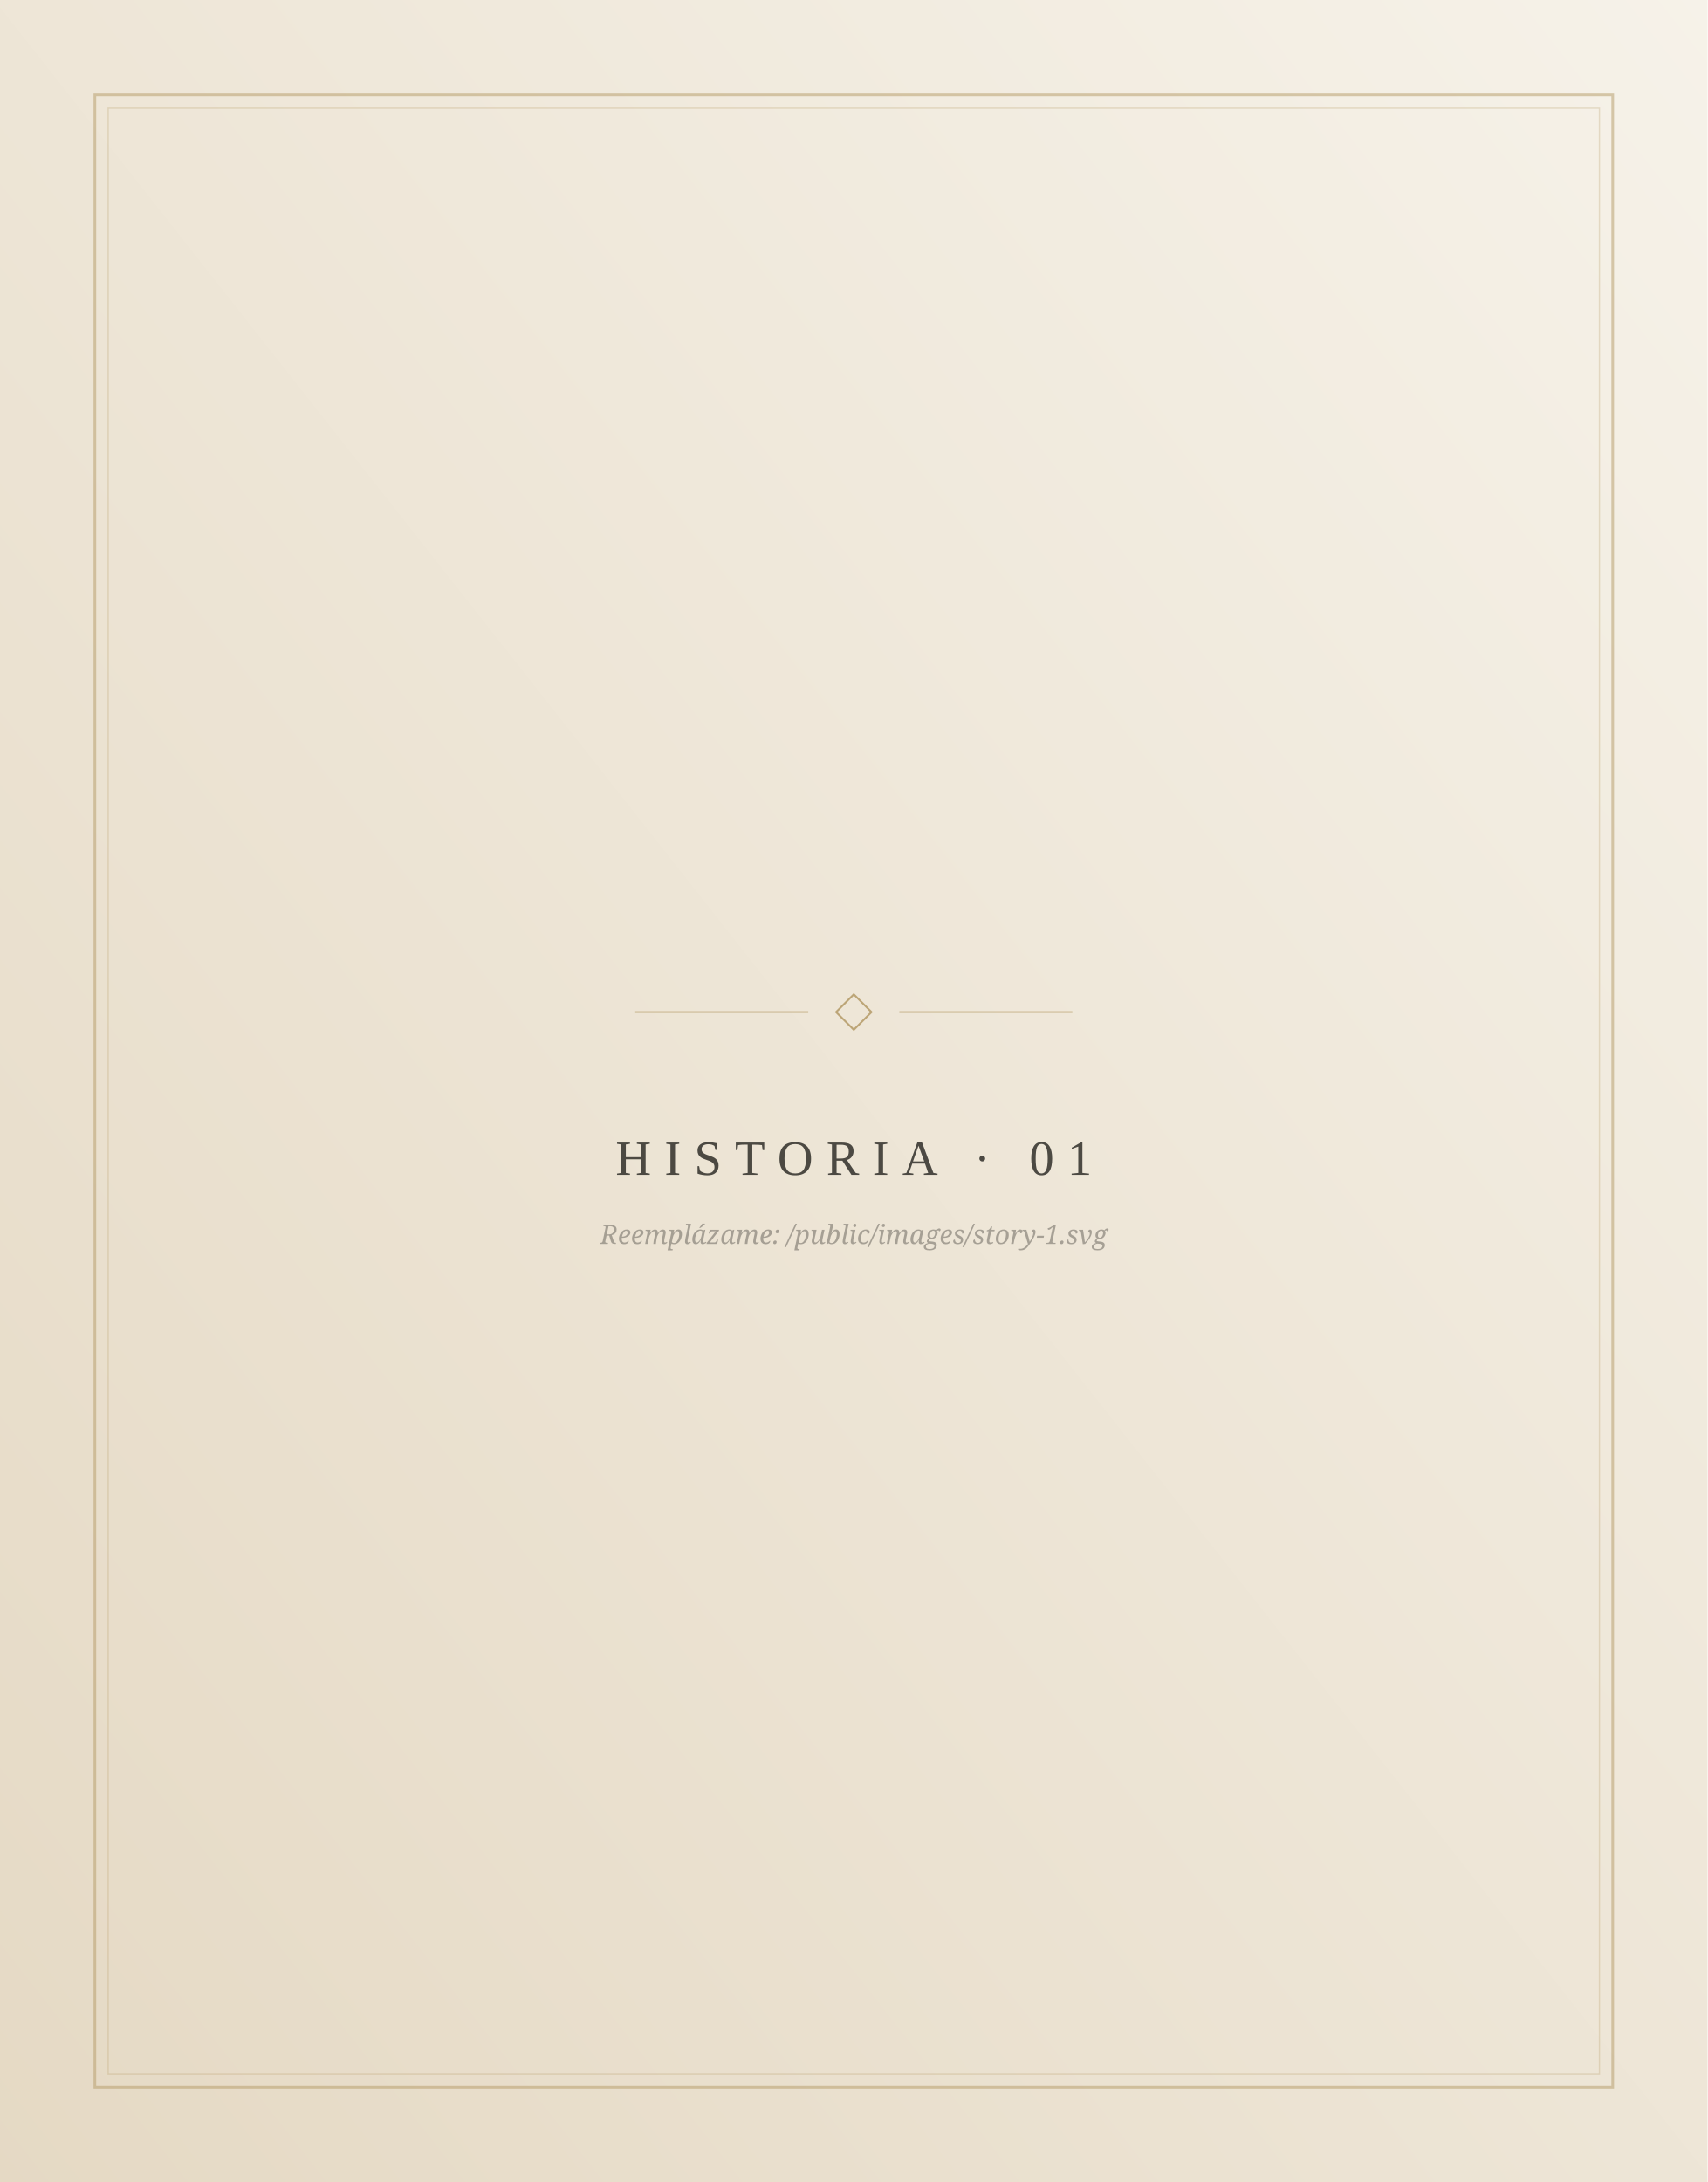
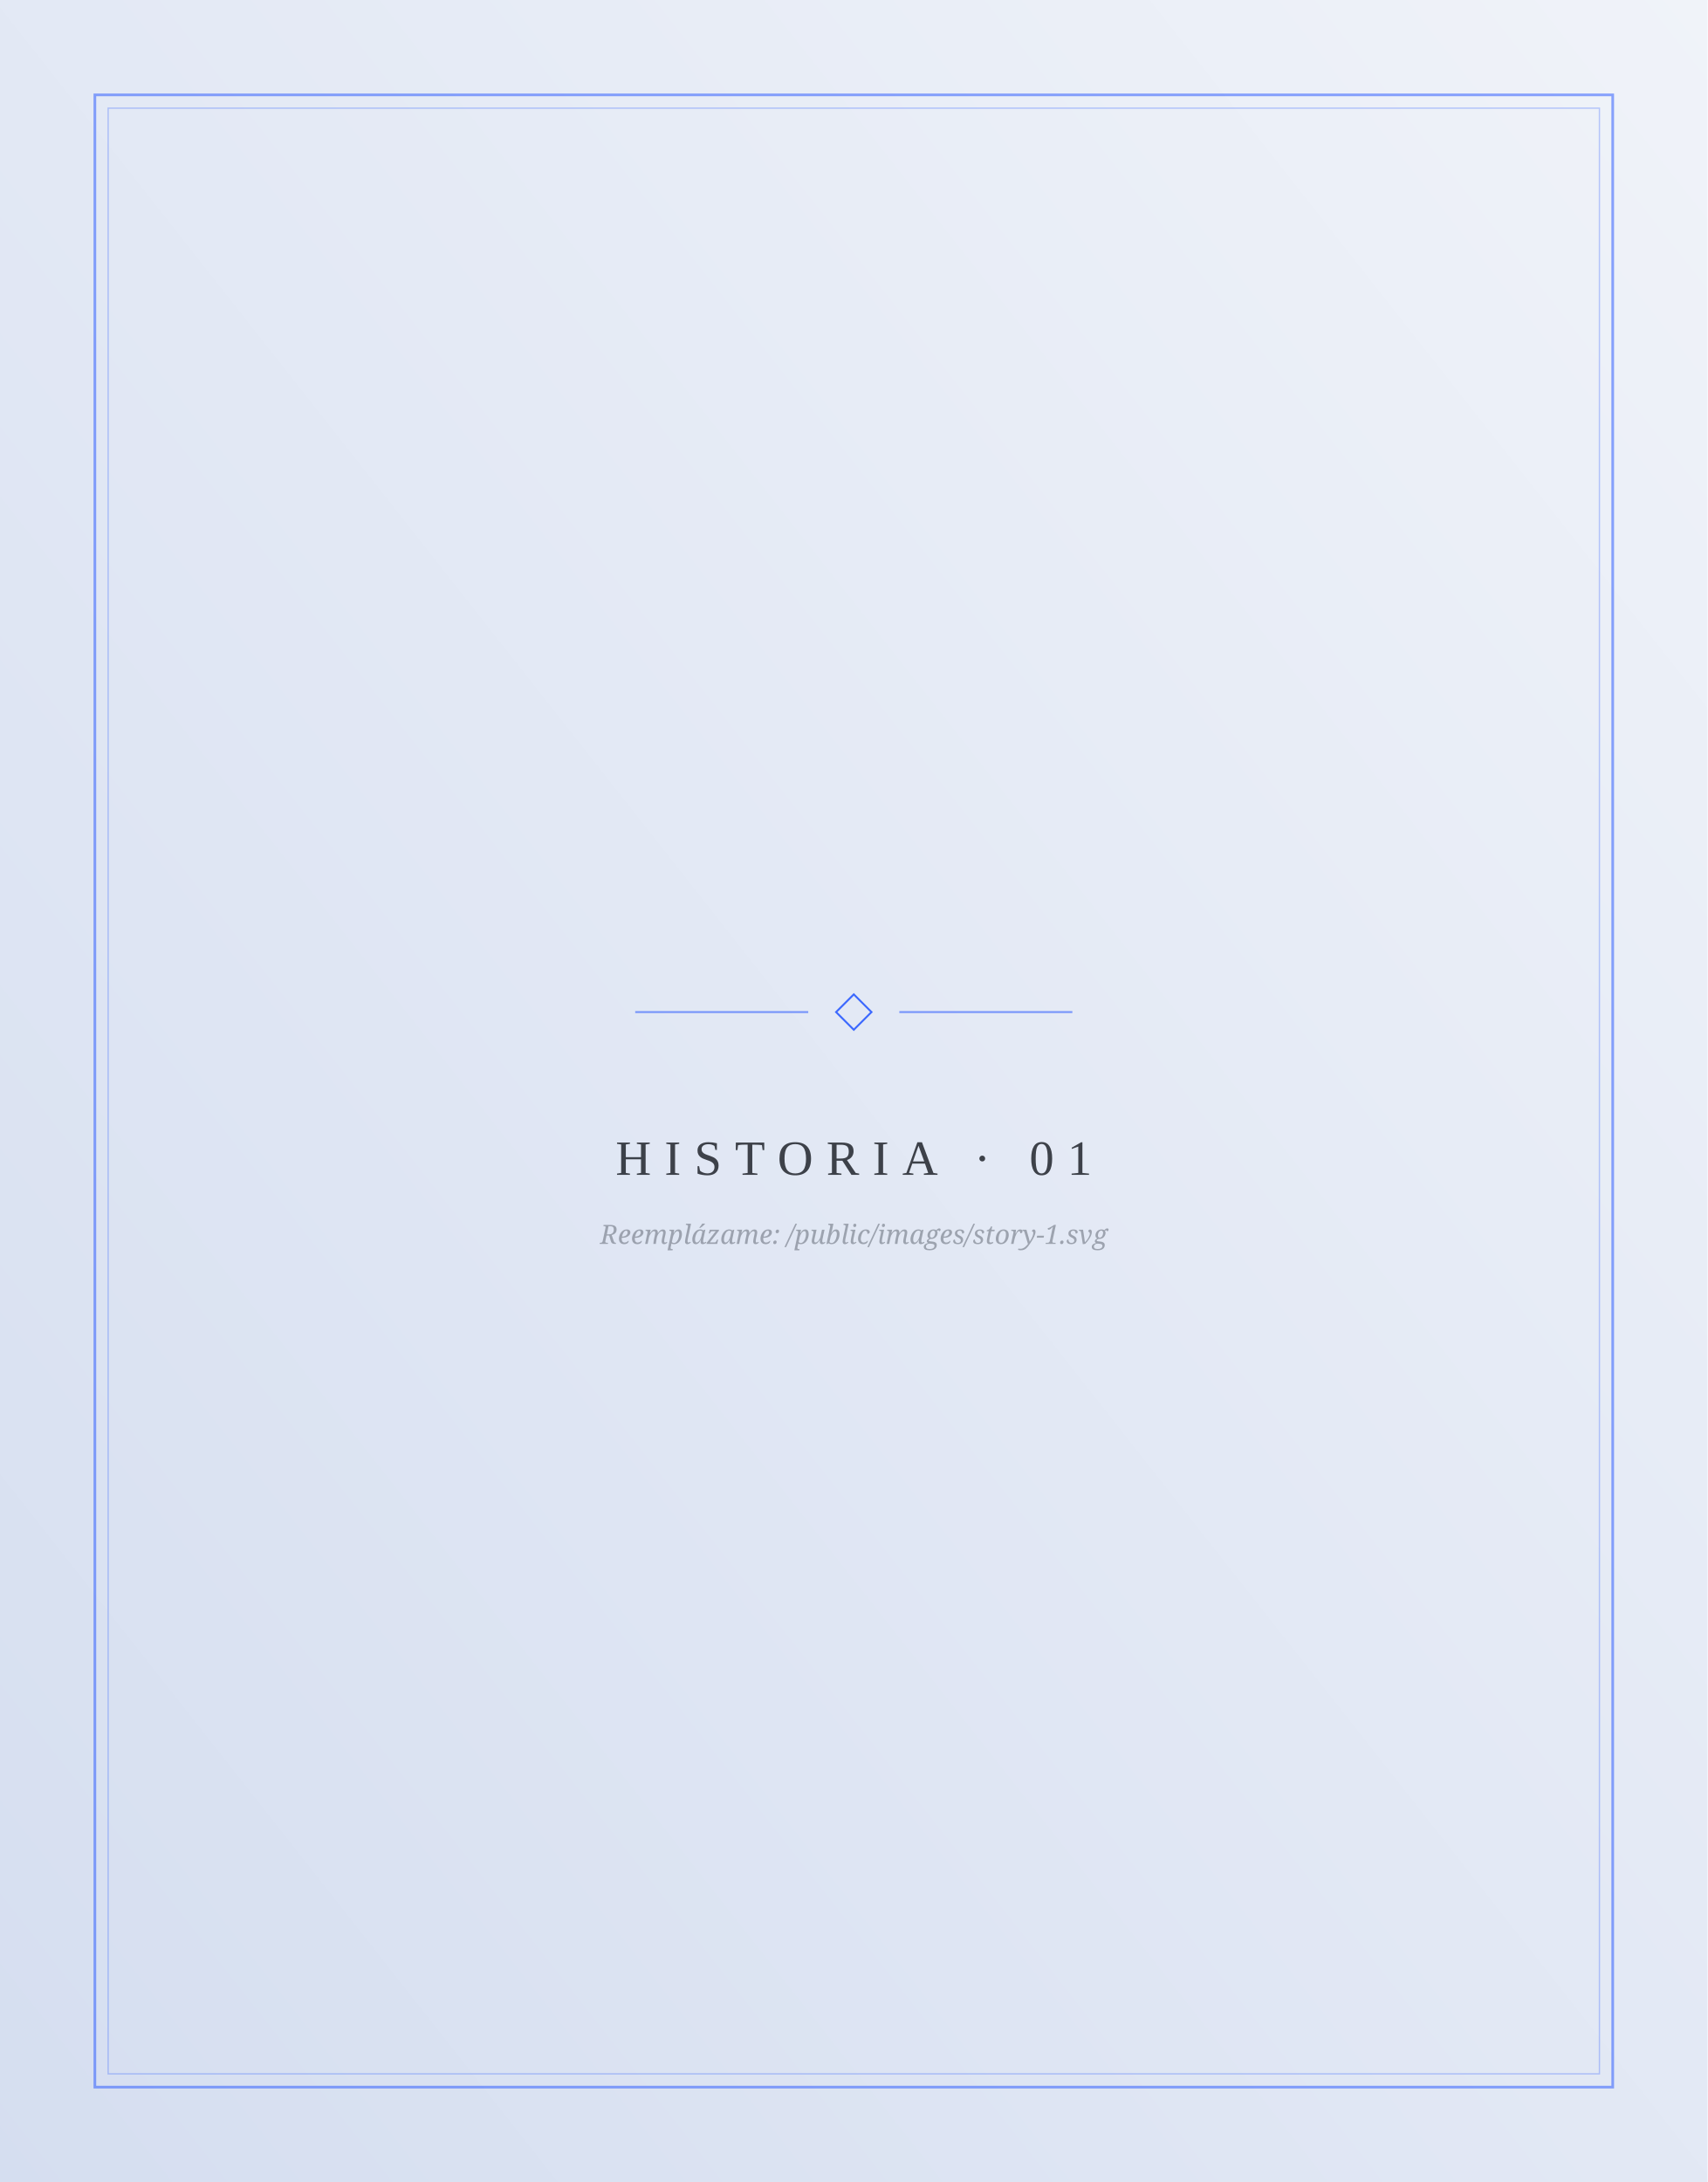
<svg xmlns="http://www.w3.org/2000/svg" width="900" height="1150" viewBox="0 0 900 1150" role="img" aria-label="Historia · 01">
  <defs>
    <linearGradient id="bg" x1="1" y1="0" x2="0" y2="1">
-       <stop offset="0" stop-color="#F6F2E9" />
-       <stop offset="1" stop-color="#E5D9C4" />
+       <stop offset="0" stop-color="#F0F3F9" />
+       <stop offset="1" stop-color="#D5DEF0" />
    </linearGradient>
  </defs>
  <rect width="900" height="1150" fill="url(#bg)" />
-   <rect x="50" y="50" width="800" height="1050" fill="none" stroke="#B49A67" stroke-opacity="0.5" stroke-width="1.4" />
-   <rect x="57" y="57" width="786" height="1036" fill="none" stroke="#B49A67" stroke-opacity="0.28" stroke-width="0.7" />
-   <g transform="translate(450,533.4)" stroke="#B49A67" fill="none">
+   <rect x="50" y="50" width="800" height="1050" fill="none" stroke="#1F51FF" stroke-opacity="0.5" stroke-width="1.4" />
+   <rect x="57" y="57" width="786" height="1036" fill="none" stroke="#1F51FF" stroke-opacity="0.28" stroke-width="0.7" />
+   <g transform="translate(450,533.4)" stroke="#1F51FF" fill="none">
    <line x1="-115.2" y1="0" x2="-24" y2="0" stroke-opacity="0.55" />
    <rect x="-6.6" y="-6.6" width="13.2" height="13.2" transform="rotate(45)" stroke-opacity="0.85" />
    <line x1="24" y1="0" x2="115.2" y2="0" stroke-opacity="0.55" />
  </g>
-   <text x="450" y="619.2" text-anchor="middle" font-family="Georgia, 'Times New Roman', serif" font-size="26" letter-spacing="7" fill="#292723" fill-opacity="0.82" style="text-transform:uppercase">HISTORIA · 01</text>
-   <text x="450" y="655.6" text-anchor="middle" font-family="Georgia, serif" font-style="italic" font-size="14" fill="#77716A" fill-opacity="0.6">Reemplázame: /public/images/story-1.svg</text>
+   <text x="450" y="619.2" text-anchor="middle" font-family="Georgia, 'Times New Roman', serif" font-size="26" letter-spacing="7" fill="#191C24" fill-opacity="0.82" style="text-transform:uppercase">HISTORIA · 01</text>
+   <text x="450" y="655.6" text-anchor="middle" font-family="Georgia, serif" font-style="italic" font-size="14" fill="#6F7580" fill-opacity="0.6">Reemplázame: /public/images/story-1.svg</text>
</svg>
